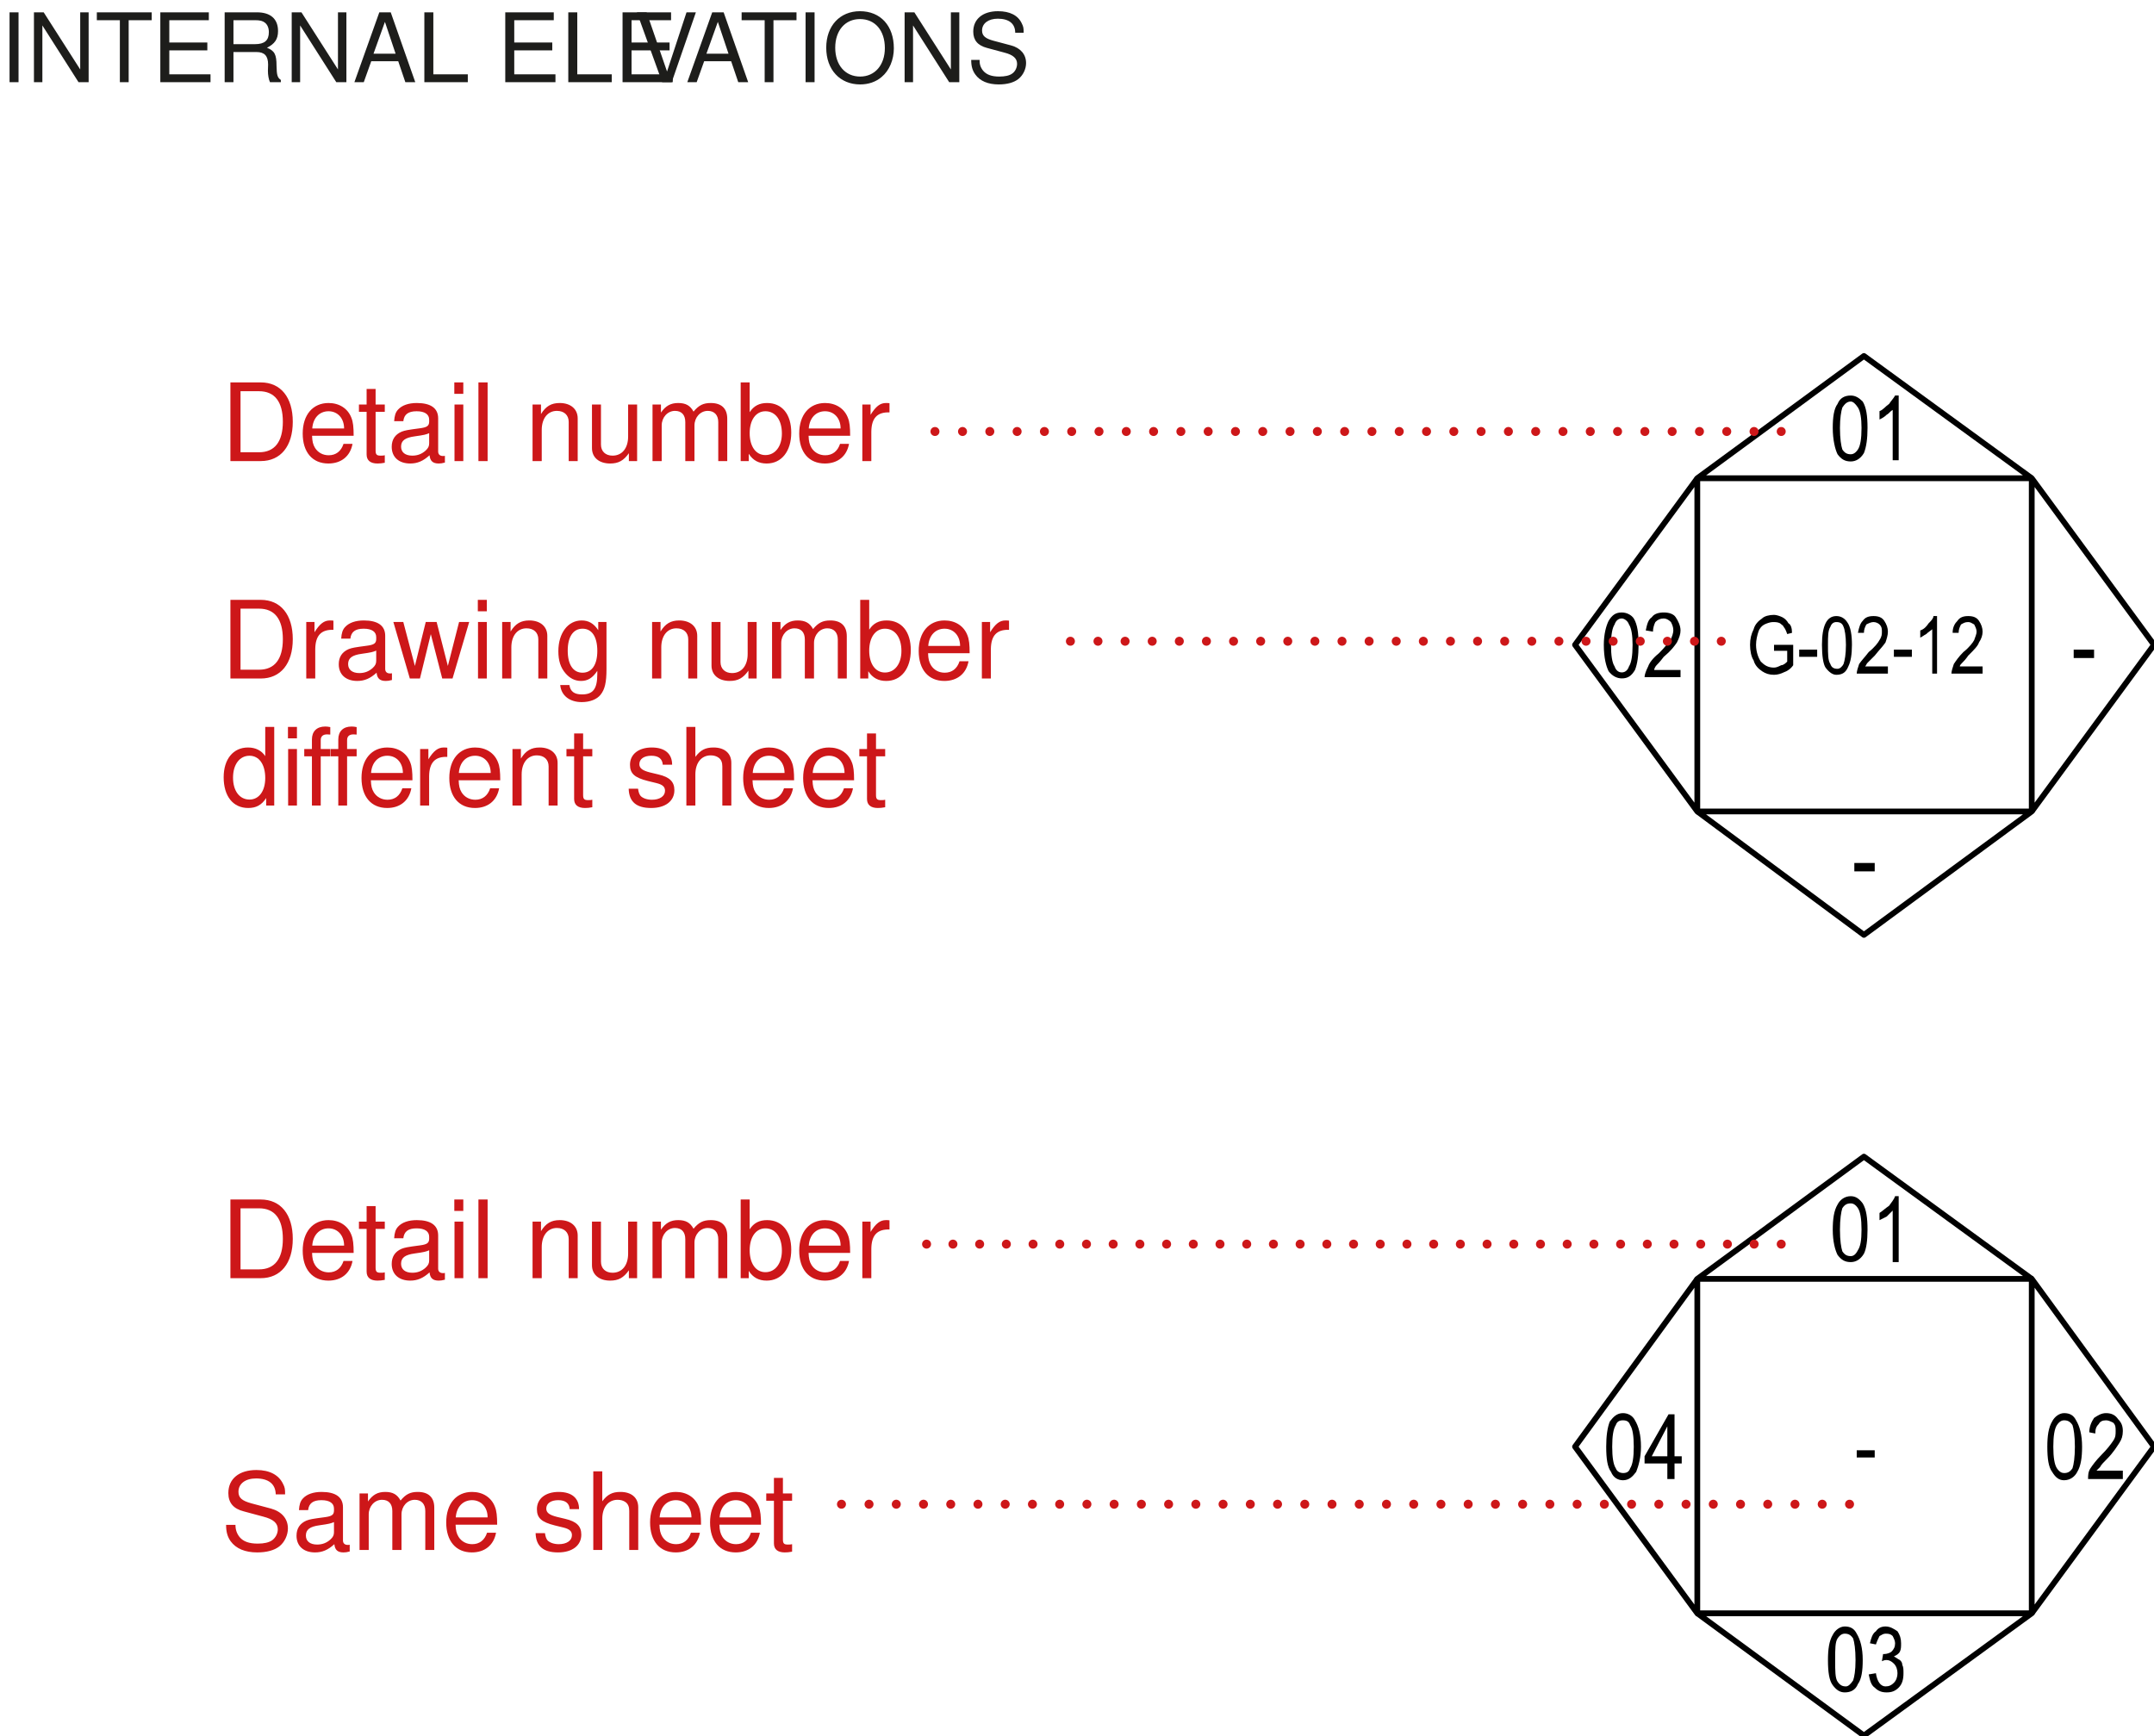
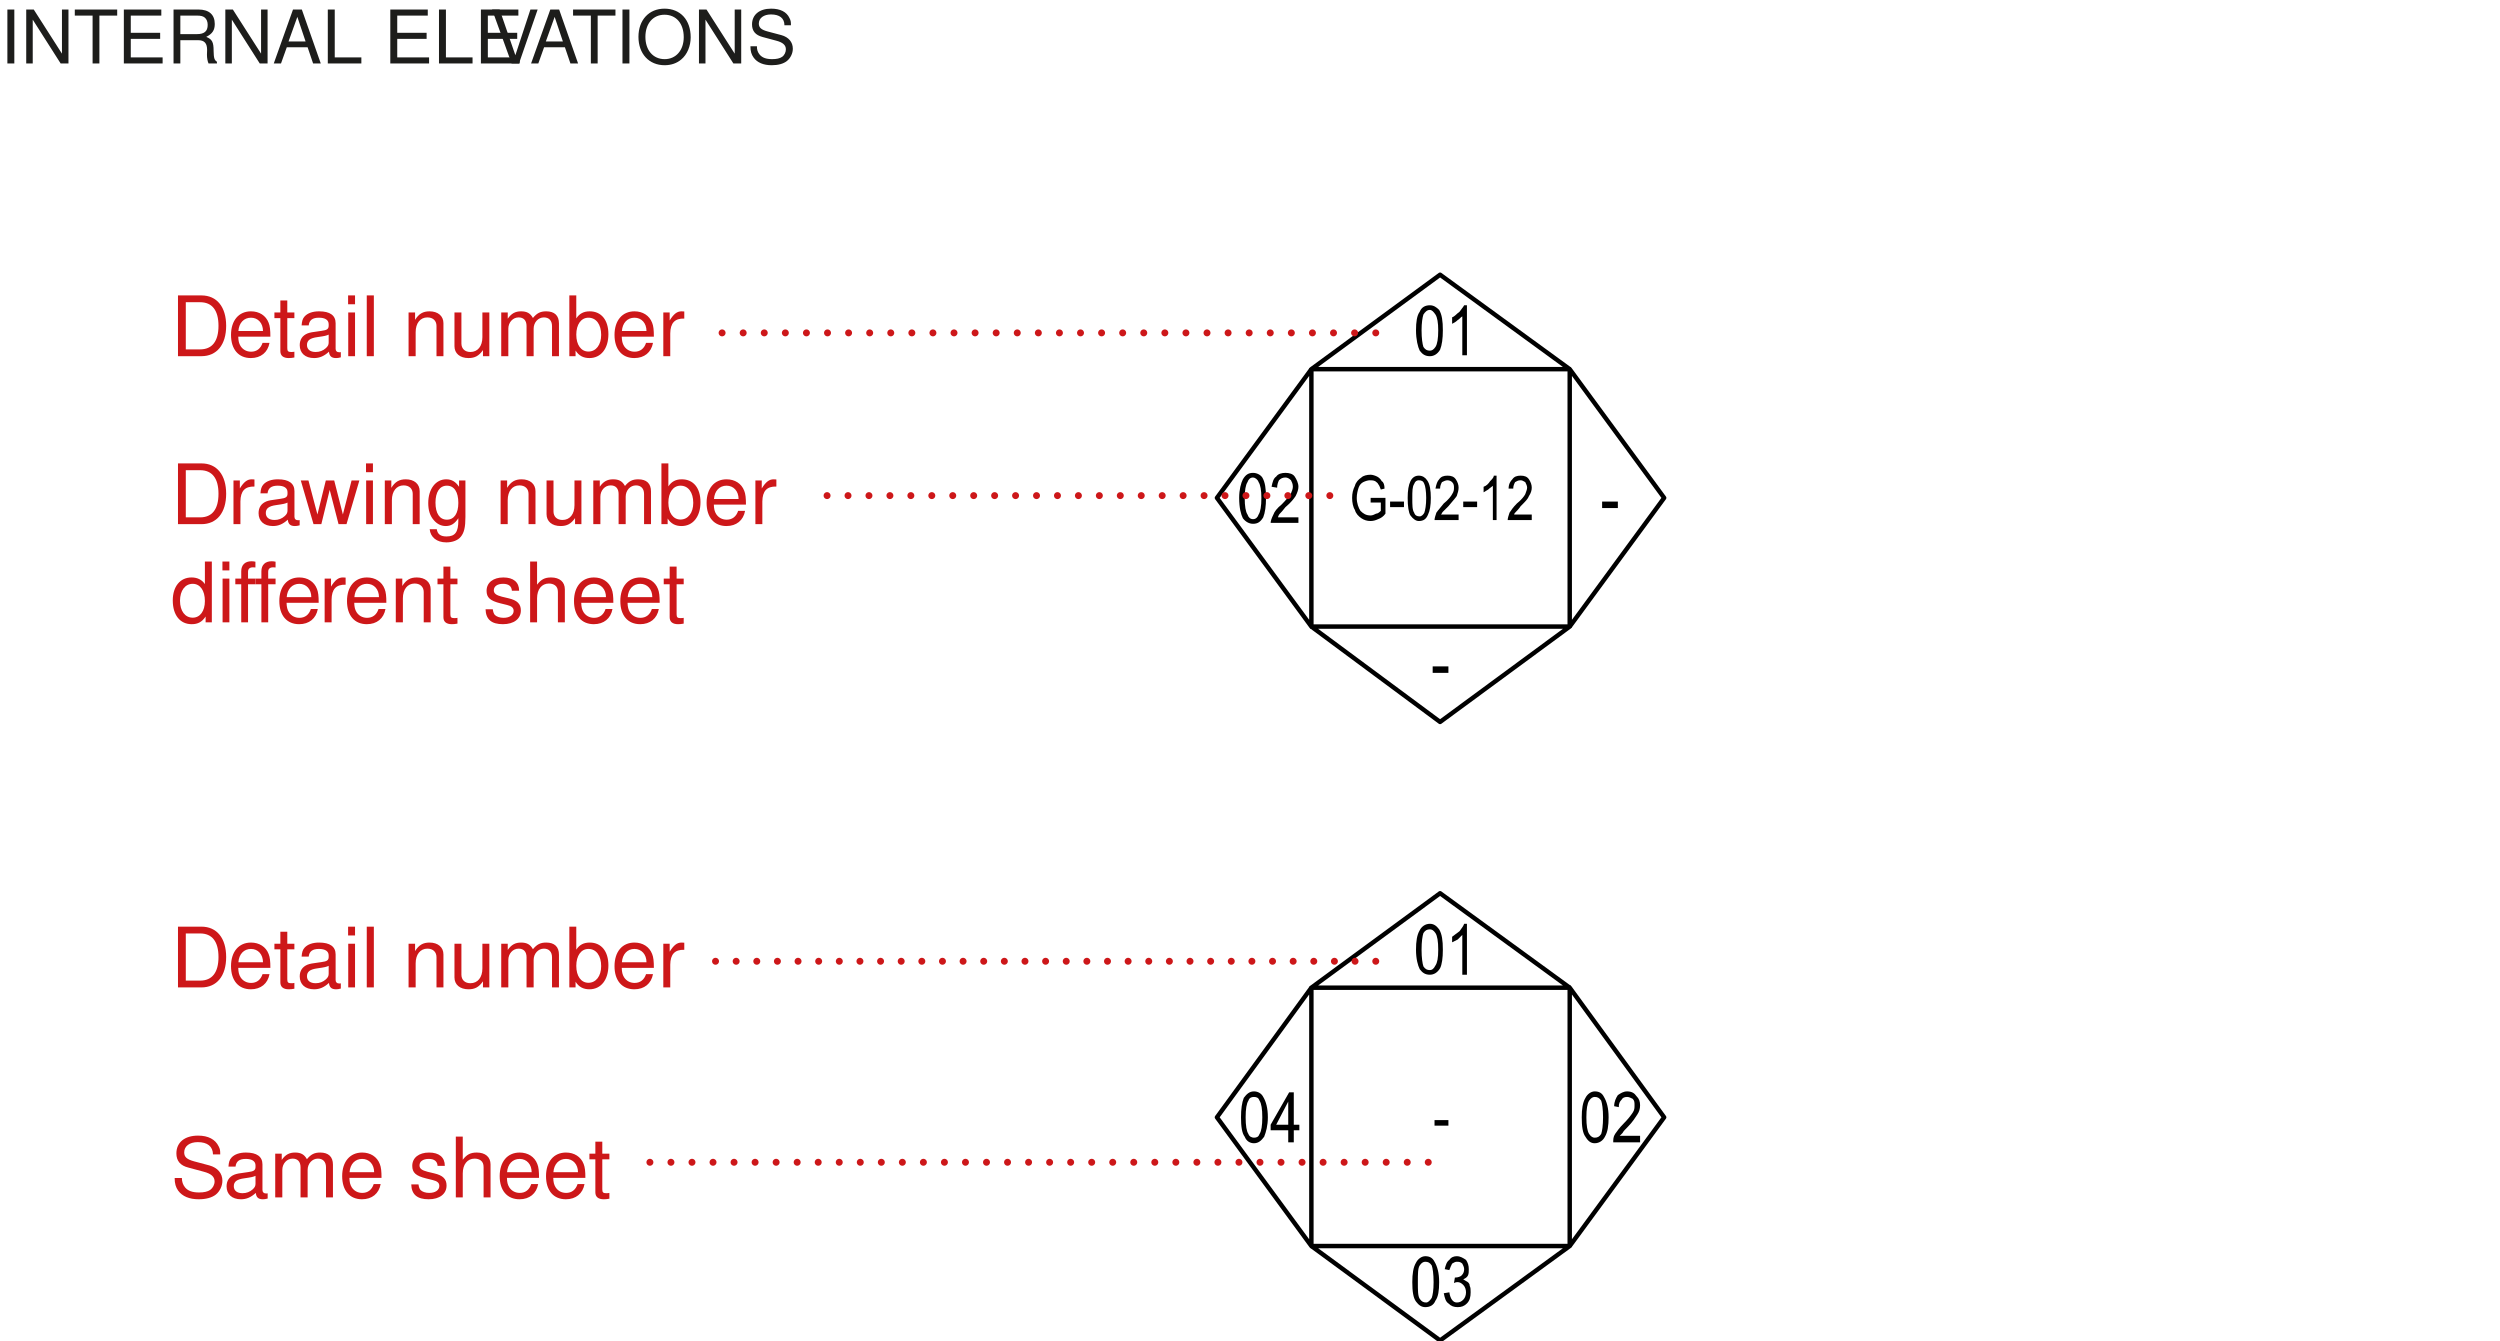
- <svg xmlns="http://www.w3.org/2000/svg" version="1.1" width="100%" x="0px" y="0px" viewBox="0 0 179.7 144.8" enable-background="new 0 0 179.7 144.8" xml:space="preserve">
-   <polyline fill="none" stroke="#000000" stroke-width="0.48" stroke-linejoin="round" stroke-miterlimit="1.414" points="169.5,39.9   141.6,39.9 155.5,29.7 169.5,39.9 " />
-   <polyline fill="none" stroke="#000000" stroke-width="0.48" stroke-linejoin="round" stroke-miterlimit="1.414" points="169.5,67.7   169.5,39.9 179.7,53.8 169.5,67.7 " />
-   <polyline fill="none" stroke="#000000" stroke-width="0.48" stroke-linejoin="round" stroke-miterlimit="1.414" points="141.6,67.7   169.5,67.7 155.5,78 141.6,67.7 " />
-   <polyline fill="none" stroke="#000000" stroke-width="0.48" stroke-linejoin="round" stroke-miterlimit="1.414" points="141.6,39.9   141.6,67.7 131.4,53.8 141.6,39.9 " />
-   <polyline fill="none" stroke="#000000" stroke-width="0.48" stroke-linejoin="round" stroke-miterlimit="1.414" points="  169.5,106.7 141.6,106.7 155.5,96.5 169.5,106.7 " />
-   <polyline fill="none" stroke="#000000" stroke-width="0.48" stroke-linejoin="round" stroke-miterlimit="1.414" points="  169.5,134.6 169.5,106.7 179.7,120.7 169.5,134.6 " />
-   <polyline fill="none" stroke="#000000" stroke-width="0.48" stroke-linejoin="round" stroke-miterlimit="1.414" points="  141.6,134.6 169.5,134.6 155.5,144.8 141.6,134.6 " />
-   <polyline fill="none" stroke="#000000" stroke-width="0.48" stroke-linejoin="round" stroke-miterlimit="1.414" points="  141.6,106.7 141.6,134.6 131.4,120.7 141.6,106.7 " />
-   <rect x="154.9" y="121" width="1.5" height="0.6" />
-   <path fill-rule="evenodd" clip-rule="evenodd" d="M153.5,102.6c0-0.9,0.1-1.5,0.2-1.8c0.2-0.3,0.4-0.4,0.7-0.4  c0.2,0,0.4,0.1,0.6,0.4c0.2,0.3,0.3,0.9,0.3,1.8c0,0.9-0.1,1.4-0.3,1.7c-0.2,0.4-0.4,0.5-0.6,0.5c-0.3,0-0.5-0.1-0.7-0.4  C153.6,104.1,153.5,103.5,153.5,102.6 M152.9,102.6c0,1,0.2,1.7,0.4,2.1c0.3,0.4,0.6,0.6,1.1,0.6c0.4,0,0.8-0.2,1.1-0.7  c0.2-0.4,0.3-1.1,0.3-2c0-1-0.1-1.7-0.4-2.2c-0.3-0.4-0.6-0.6-1-0.6c-0.5,0-0.9,0.3-1.1,0.7C153,101,152.9,101.7,152.9,102.6" />
-   <path fill-rule="evenodd" clip-rule="evenodd" d="M158.4,105.3v-5.5h-0.3c-0.1,0.3-0.3,0.5-0.5,0.8c-0.3,0.2-0.5,0.4-0.8,0.6v0.6  c0.2-0.1,0.4-0.2,0.6-0.3c0.2-0.2,0.3-0.3,0.5-0.5v4.3H158.4" />
-   <path fill-rule="evenodd" clip-rule="evenodd" d="M171.3,120.7c0-0.9,0.1-1.5,0.3-1.8c0.2-0.3,0.4-0.4,0.6-0.4  c0.3,0,0.5,0.1,0.7,0.4c0.1,0.3,0.2,0.9,0.2,1.8c0,0.9-0.1,1.5-0.2,1.8c-0.2,0.3-0.4,0.4-0.7,0.4c-0.2,0-0.4-0.1-0.6-0.4  C171.4,122.2,171.3,121.6,171.3,120.7 M170.8,120.7c0,1,0.1,1.7,0.4,2.1c0.3,0.5,0.6,0.7,1,0.7c0.5,0,0.9-0.3,1.1-0.7  c0.3-0.5,0.4-1.2,0.4-2.1c0-1-0.2-1.7-0.5-2.2c-0.2-0.4-0.5-0.6-1-0.6c-0.4,0-0.8,0.3-1,0.7C170.9,119.1,170.8,119.8,170.8,120.7" />
-   <path fill-rule="evenodd" clip-rule="evenodd" d="M177.1,122.7h-2.2c0.1-0.1,0.2-0.2,0.3-0.3c0.1-0.2,0.3-0.4,0.6-0.7  c0.5-0.5,0.8-1,1-1.3c0.2-0.3,0.3-0.6,0.3-1c0-0.4-0.1-0.7-0.4-1c-0.2-0.3-0.5-0.5-1-0.5c-0.4,0-0.7,0.2-1,0.4  c-0.2,0.3-0.4,0.7-0.4,1.2l0.5,0.1c0-0.4,0.1-0.6,0.3-0.8c0.1-0.2,0.3-0.3,0.6-0.3c0.2,0,0.4,0.1,0.6,0.2c0.2,0.2,0.2,0.4,0.2,0.7  c0,0.3,0,0.5-0.2,0.8c-0.2,0.3-0.5,0.7-1,1.2c-0.4,0.4-0.7,0.8-0.9,1.1c-0.2,0.3-0.2,0.6-0.2,0.9h2.9V122.7" />
-   <path fill-rule="evenodd" clip-rule="evenodd" d="M153.1,138.5c0-0.9,0-1.5,0.2-1.8c0.2-0.3,0.4-0.4,0.6-0.4c0.3,0,0.5,0.1,0.7,0.4  c0.1,0.3,0.2,0.9,0.2,1.8c0,0.9-0.1,1.4-0.2,1.7c-0.2,0.3-0.4,0.5-0.6,0.5c-0.3,0-0.5-0.1-0.7-0.4  C153.1,140,153.1,139.4,153.1,138.5 M152.5,138.5c0,1,0.1,1.7,0.4,2.1s0.6,0.6,1,0.6c0.5,0,0.9-0.2,1.1-0.7c0.3-0.4,0.4-1.1,0.4-2  c0-1-0.2-1.7-0.5-2.2c-0.2-0.4-0.5-0.6-1-0.6c-0.4,0-0.8,0.3-1,0.7C152.6,136.9,152.5,137.6,152.5,138.5" />
-   <path fill-rule="evenodd" clip-rule="evenodd" d="M155.9,139.7c0.1,0.5,0.2,0.9,0.5,1.1c0.3,0.3,0.6,0.4,1,0.4c0.4,0,0.7-0.1,1-0.4  c0.3-0.3,0.4-0.7,0.4-1.2c0-0.3,0-0.5-0.1-0.7c0-0.2-0.1-0.3-0.2-0.4c-0.2-0.1-0.3-0.2-0.5-0.3c0.2-0.1,0.4-0.2,0.5-0.4  c0.1-0.2,0.1-0.4,0.1-0.7c0-0.4-0.1-0.7-0.3-1c-0.3-0.2-0.6-0.4-1-0.4c-0.3,0-0.6,0.1-0.8,0.4c-0.3,0.2-0.4,0.6-0.5,1l0.5,0.1  c0.1-0.3,0.2-0.5,0.3-0.7c0.2-0.1,0.3-0.2,0.5-0.2s0.4,0,0.6,0.2c0.1,0.2,0.2,0.4,0.2,0.6c0,0.3-0.1,0.5-0.3,0.7  c-0.1,0.1-0.4,0.2-0.6,0.2h-0.1l-0.1,0.6c0.2-0.1,0.3-0.1,0.4-0.1c0.2,0,0.4,0.1,0.6,0.3s0.3,0.5,0.3,0.8s-0.1,0.6-0.3,0.8  c-0.2,0.2-0.4,0.3-0.7,0.3c-0.4,0-0.7-0.4-0.8-1.1L155.9,139.7" />
-   <path fill-rule="evenodd" clip-rule="evenodd" d="M134.5,120.7c0-0.9,0.1-1.5,0.3-1.8c0.1-0.3,0.3-0.4,0.6-0.4s0.5,0.1,0.6,0.4  c0.2,0.3,0.3,0.9,0.3,1.8c0,0.9-0.1,1.5-0.3,1.8c-0.1,0.3-0.3,0.4-0.6,0.4c-0.2,0-0.5-0.1-0.6-0.4  C134.6,122.2,134.5,121.6,134.5,120.7 M134,120.7c0,1,0.1,1.7,0.4,2.1c0.2,0.5,0.6,0.7,1,0.7c0.5,0,0.8-0.3,1.1-0.7  c0.2-0.5,0.4-1.2,0.4-2.1c0-1-0.2-1.7-0.5-2.2c-0.2-0.4-0.6-0.6-1-0.6c-0.5,0-0.8,0.3-1.1,0.7C134.1,119.1,134,119.8,134,120.7" />
-   <path fill-rule="evenodd" clip-rule="evenodd" d="M139.1,121.5h-1.3l1.3-2.5V121.5z M139.1,123.4h0.6v-1.3h0.6v-0.6h-0.6V118h-0.5  l-2,3.5v0.6h1.9V123.4" />
-   <path fill-rule="evenodd" clip-rule="evenodd" d="M153.5,35.7c0-0.8,0.1-1.4,0.2-1.7c0.2-0.3,0.4-0.5,0.7-0.5c0.2,0,0.4,0.2,0.6,0.5  s0.3,0.9,0.3,1.7c0,0.9-0.1,1.5-0.3,1.8s-0.4,0.4-0.6,0.4c-0.3,0-0.5-0.1-0.7-0.4C153.6,37.2,153.5,36.6,153.5,35.7 M152.9,35.7  c0,1,0.2,1.8,0.4,2.2c0.3,0.4,0.6,0.6,1.1,0.6c0.4,0,0.8-0.2,1.1-0.7c0.2-0.5,0.3-1.2,0.3-2.1c0-1-0.1-1.7-0.4-2.2  c-0.3-0.3-0.6-0.5-1-0.5c-0.5,0-0.9,0.2-1.1,0.7C153,34.1,152.9,34.8,152.9,35.7" />
-   <path fill-rule="evenodd" clip-rule="evenodd" d="M158.4,38.4V33h-0.3c-0.1,0.2-0.3,0.4-0.5,0.7c-0.3,0.2-0.5,0.5-0.8,0.6V35  c0.2-0.1,0.4-0.2,0.6-0.4c0.2-0.1,0.3-0.3,0.5-0.4v4.2H158.4" />
-   <rect x="173" y="54.2" width="1.7" height="0.7" />
-   <rect x="154.7" y="72" width="1.7" height="0.7" />
-   <path fill-rule="evenodd" clip-rule="evenodd" d="M134.4,53.8c0-0.8,0.1-1.4,0.3-1.7c0.1-0.3,0.3-0.5,0.6-0.5c0.2,0,0.5,0.2,0.6,0.5  c0.2,0.3,0.3,0.9,0.3,1.7c0,0.9-0.1,1.5-0.3,1.8c-0.1,0.3-0.3,0.5-0.6,0.5c-0.3,0-0.5-0.2-0.6-0.5C134.5,55.3,134.4,54.7,134.4,53.8   M133.8,53.8c0,1.1,0.2,1.8,0.4,2.2c0.3,0.4,0.7,0.6,1.1,0.6c0.5,0,0.8-0.2,1.1-0.7c0.2-0.5,0.3-1.2,0.3-2.1c0-1-0.1-1.7-0.4-2.2  c-0.2-0.3-0.6-0.5-1-0.5c-0.5,0-0.8,0.2-1.1,0.7C134,52.2,133.8,52.9,133.8,53.8" />
-   <path fill-rule="evenodd" clip-rule="evenodd" d="M140.2,55.9H138c0-0.1,0.1-0.3,0.2-0.4c0.1-0.1,0.3-0.3,0.6-0.7  c0.6-0.5,0.9-0.9,1.1-1.2c0.2-0.4,0.3-0.7,0.3-1c0-0.4-0.2-0.8-0.4-1.1s-0.6-0.4-1-0.4c-0.4,0-0.8,0.1-1,0.4  c-0.3,0.2-0.4,0.6-0.5,1.1l0.6,0.1c0-0.3,0.1-0.6,0.2-0.8c0.2-0.2,0.4-0.3,0.7-0.3c0.2,0,0.4,0.1,0.6,0.3c0.1,0.2,0.2,0.4,0.2,0.7  c0,0.2-0.1,0.5-0.2,0.7c-0.2,0.3-0.5,0.7-1,1.2c-0.5,0.4-0.8,0.8-0.9,1.1c-0.2,0.4-0.3,0.7-0.3,0.9h3V55.9" />
-   <path fill-rule="evenodd" clip-rule="evenodd" d="M148,54.3h1.1v0.9c-0.1,0.1-0.3,0.3-0.5,0.3c-0.2,0.1-0.4,0.2-0.6,0.2  c-0.5,0-0.8-0.2-1.1-0.5c-0.2-0.3-0.4-0.8-0.4-1.4c0-0.4,0.1-0.8,0.2-1.1c0.1-0.3,0.3-0.5,0.5-0.6c0.2-0.1,0.5-0.2,0.7-0.2  s0.4,0,0.6,0.1c0.1,0.1,0.3,0.2,0.3,0.3c0.1,0.1,0.2,0.3,0.3,0.6l0.4-0.1c0-0.4-0.1-0.7-0.3-0.8c-0.1-0.2-0.3-0.4-0.5-0.5  c-0.2-0.1-0.5-0.2-0.7-0.2c-0.4,0-0.8,0.1-1,0.3c-0.3,0.2-0.6,0.5-0.7,0.9c-0.2,0.4-0.3,0.8-0.3,1.3s0.1,1,0.3,1.3  c0.1,0.4,0.4,0.7,0.7,0.9c0.3,0.2,0.6,0.3,1,0.3c0.3,0,0.6-0.1,0.8-0.2c0.3-0.1,0.6-0.3,0.8-0.6v-1.7H148V54.3" />
-   <rect x="150.1" y="54.2" fill-rule="evenodd" clip-rule="evenodd" width="1.5" height="0.6" />
-   <path fill-rule="evenodd" clip-rule="evenodd" d="M152.5,53.8c0-0.7,0-1.2,0.2-1.5c0.1-0.3,0.3-0.4,0.5-0.4c0.3,0,0.5,0.1,0.6,0.4  c0.1,0.2,0.2,0.8,0.2,1.5c0,0.8-0.1,1.3-0.2,1.6c-0.1,0.2-0.3,0.4-0.5,0.4c-0.3,0-0.5-0.1-0.6-0.4C152.5,55.1,152.5,54.6,152.5,53.8   M152,53.8c0,0.9,0.1,1.6,0.3,1.9c0.3,0.4,0.6,0.6,0.9,0.6c0.5,0,0.8-0.2,1-0.7c0.2-0.4,0.3-1,0.3-1.8c0-0.8-0.1-1.5-0.4-1.9  c-0.2-0.3-0.5-0.5-0.9-0.5c-0.4,0-0.7,0.2-0.9,0.6C152.1,52.4,152,53,152,53.8" />
-   <path fill-rule="evenodd" clip-rule="evenodd" d="M157.5,55.6h-1.9c0.1-0.1,0.1-0.2,0.2-0.3c0.1-0.1,0.3-0.3,0.6-0.6  c0.4-0.5,0.7-0.8,0.9-1.1c0.1-0.3,0.2-0.6,0.2-0.9s-0.1-0.6-0.3-0.9c-0.2-0.3-0.5-0.4-0.9-0.4c-0.4,0-0.7,0.1-0.9,0.4  c-0.2,0.2-0.3,0.5-0.4,1h0.5c0-0.3,0.1-0.5,0.2-0.7c0.2-0.1,0.4-0.2,0.6-0.2c0.2,0,0.4,0.1,0.5,0.2c0.2,0.2,0.2,0.4,0.2,0.6  s0,0.4-0.2,0.7c-0.1,0.2-0.4,0.6-0.9,1c-0.3,0.4-0.6,0.7-0.8,1c-0.1,0.3-0.2,0.6-0.2,0.8h2.6V55.6" />
-   <rect x="158" y="54.2" fill-rule="evenodd" clip-rule="evenodd" width="1.5" height="0.6" />
-   <path fill-rule="evenodd" clip-rule="evenodd" d="M161.6,56.2v-4.8h-0.3c0,0.2-0.2,0.4-0.4,0.6c-0.2,0.3-0.4,0.5-0.7,0.6v0.6  c0.2-0.1,0.3-0.2,0.5-0.3c0.2-0.2,0.4-0.3,0.5-0.4v3.7H161.6" />
-   <path fill-rule="evenodd" clip-rule="evenodd" d="M165.4,55.6h-1.9c0-0.1,0.1-0.2,0.2-0.3c0.1-0.1,0.3-0.3,0.5-0.6  c0.5-0.5,0.8-0.8,0.9-1.1c0.2-0.3,0.3-0.6,0.3-0.9s-0.1-0.6-0.3-0.9c-0.2-0.3-0.5-0.4-0.9-0.4c-0.4,0-0.7,0.1-0.9,0.4  c-0.2,0.2-0.4,0.5-0.4,1h0.5c0-0.3,0.1-0.5,0.2-0.7c0.2-0.1,0.3-0.2,0.6-0.2c0.2,0,0.3,0.1,0.5,0.2c0.1,0.2,0.2,0.4,0.2,0.6  s-0.1,0.4-0.2,0.7c-0.1,0.2-0.4,0.6-0.9,1c-0.4,0.4-0.6,0.7-0.8,1c-0.1,0.3-0.2,0.6-0.2,0.8h2.6V55.6" />
+ <svg xmlns="http://www.w3.org/2000/svg" version="1.1" id="Layer_1" x="0px" y="0px" viewBox="0 0 270 144.77" enable-background="new 0 0 270 144.77" xml:space="preserve">
+   <polyline fill="none" stroke="#000000" stroke-width="0.48" stroke-linejoin="round" stroke-miterlimit="1.414" points="  169.529,39.87 141.629,39.87 155.529,29.67 169.529,39.87 " />
+   <polyline fill="none" stroke="#000000" stroke-width="0.48" stroke-linejoin="round" stroke-miterlimit="1.414" points="  169.529,67.67 169.529,39.87 179.729,53.77 169.529,67.67 " />
+   <polyline fill="none" stroke="#000000" stroke-width="0.48" stroke-linejoin="round" stroke-miterlimit="1.414" points="  141.629,67.67 169.529,67.67 155.529,77.97 141.629,67.67 " />
+   <polyline fill="none" stroke="#000000" stroke-width="0.48" stroke-linejoin="round" stroke-miterlimit="1.414" points="  141.629,39.87 141.629,67.67 131.429,53.77 141.629,39.87 " />
+   <polyline fill="none" stroke="#000000" stroke-width="0.48" stroke-linejoin="round" stroke-miterlimit="1.414" points="  169.529,106.67 141.629,106.67 155.529,96.47 169.529,106.67 " />
+   <polyline fill="none" stroke="#000000" stroke-width="0.48" stroke-linejoin="round" stroke-miterlimit="1.414" points="  169.529,134.57 169.529,106.67 179.729,120.67 169.529,134.57 " />
+   <polyline fill="none" stroke="#000000" stroke-width="0.48" stroke-linejoin="round" stroke-miterlimit="1.414" points="  141.629,134.57 169.529,134.57 155.529,144.77 141.629,134.57 " />
+   <polyline fill="none" stroke="#000000" stroke-width="0.48" stroke-linejoin="round" stroke-miterlimit="1.414" points="  141.629,106.67 141.629,134.57 131.429,120.67 141.629,106.67 " />
+   <rect x="154.929" y="120.97" width="1.499" height="0.6" />
+   <path fill-rule="evenodd" clip-rule="evenodd" d="M153.529,102.57c0-0.9,0.1-1.5,0.2-1.8c0.2-0.3,0.4-0.4,0.7-0.4  c0.2,0,0.4,0.1,0.6,0.4c0.2,0.3,0.3,0.9,0.3,1.8c0,0.9-0.1,1.4-0.3,1.7c-0.2,0.4-0.4,0.5-0.6,0.5c-0.3,0-0.5-0.1-0.7-0.4  C153.629,104.07,153.529,103.47,153.529,102.57 M152.929,102.57c0,1,0.2,1.7,0.4,2.1c0.3,0.4,0.6,0.6,1.1,0.6c0.4,0,0.8-0.2,1.1-0.7  c0.2-0.4,0.3-1.1,0.3-2c0-1-0.1-1.7-0.4-2.2c-0.3-0.4-0.6-0.6-1-0.6c-0.5,0-0.9,0.3-1.1,0.7  C153.029,100.97,152.929,101.67,152.929,102.57" />
+   <path fill-rule="evenodd" clip-rule="evenodd" d="M158.429,105.27v-5.5h-0.3c-0.1,0.3-0.3,0.5-0.5,0.8c-0.3,0.2-0.5,0.4-0.8,0.6v0.6  c0.2-0.1,0.4-0.2,0.6-0.3c0.2-0.2,0.3-0.3,0.5-0.5v4.3H158.429" />
+   <path fill-rule="evenodd" clip-rule="evenodd" d="M171.329,120.67c0-0.9,0.1-1.5,0.3-1.8c0.2-0.3,0.4-0.4,0.6-0.4  c0.3,0,0.5,0.1,0.7,0.4c0.1,0.3,0.2,0.9,0.2,1.8c0,0.9-0.1,1.5-0.2,1.8c-0.2,0.3-0.4,0.4-0.7,0.4c-0.2,0-0.4-0.1-0.6-0.4  C171.429,122.17,171.329,121.57,171.329,120.67 M170.829,120.67c0,1,0.1,1.7,0.4,2.1c0.3,0.5,0.6,0.7,1,0.7c0.5,0,0.9-0.3,1.1-0.7  c0.3-0.5,0.4-1.2,0.4-2.1c0-1-0.2-1.7-0.5-2.2c-0.2-0.4-0.5-0.6-1-0.6c-0.4,0-0.8,0.3-1,0.7  C170.929,119.07,170.829,119.77,170.829,120.67" />
+   <path fill-rule="evenodd" clip-rule="evenodd" d="M177.129,122.67h-2.2c0.1-0.1,0.2-0.2,0.3-0.3c0.1-0.2,0.3-0.4,0.6-0.7  c0.5-0.5,0.8-1,1-1.3c0.2-0.3,0.3-0.6,0.3-1c0-0.4-0.1-0.7-0.4-1c-0.2-0.3-0.5-0.5-1-0.5c-0.4,0-0.7,0.2-1,0.4  c-0.2,0.3-0.4,0.7-0.4,1.2l0.5,0.1c0-0.4,0.1-0.6,0.3-0.8c0.1-0.2,0.3-0.3,0.6-0.3c0.2,0,0.4,0.1,0.6,0.2c0.2,0.2,0.2,0.4,0.2,0.7  c0,0.3,0,0.5-0.2,0.8c-0.2,0.3-0.5,0.7-1,1.2c-0.4,0.4-0.7,0.8-0.9,1.1c-0.2,0.3-0.2,0.6-0.2,0.9h2.9V122.67" />
+   <path fill-rule="evenodd" clip-rule="evenodd" d="M153.129,138.47c0-0.9,0-1.5,0.2-1.8c0.2-0.3,0.4-0.4,0.6-0.4  c0.3,0,0.5,0.1,0.7,0.4c0.1,0.3,0.2,0.9,0.2,1.8c0,0.9-0.1,1.4-0.2,1.7c-0.2,0.3-0.4,0.5-0.6,0.5c-0.3,0-0.5-0.1-0.7-0.4  C153.129,139.97,153.129,139.37,153.129,138.47 M152.529,138.47c0,1,0.1,1.7,0.4,2.1s0.6,0.6,1,0.6c0.5,0,0.9-0.2,1.1-0.7  c0.3-0.4,0.4-1.1,0.4-2c0-1-0.2-1.7-0.5-2.2c-0.2-0.4-0.5-0.6-1-0.6c-0.4,0-0.8,0.3-1,0.7  C152.629,136.87,152.529,137.57,152.529,138.47" />
+   <path fill-rule="evenodd" clip-rule="evenodd" d="M155.929,139.67c0.1,0.5,0.2,0.9,0.5,1.1c0.3,0.3,0.6,0.4,1,0.4  c0.4,0,0.7-0.1,1-0.4c0.3-0.3,0.4-0.7,0.4-1.2c0-0.3,0-0.5-0.1-0.7c0-0.2-0.1-0.3-0.2-0.4c-0.2-0.1-0.3-0.2-0.5-0.3  c0.2-0.1,0.4-0.2,0.5-0.4c0.1-0.2,0.1-0.4,0.1-0.7c0-0.4-0.1-0.7-0.3-1c-0.3-0.2-0.6-0.4-1-0.4c-0.3,0-0.6,0.1-0.8,0.4  c-0.3,0.2-0.4,0.6-0.5,1l0.5,0.1c0.1-0.3,0.2-0.5,0.3-0.7c0.2-0.1,0.3-0.2,0.5-0.2s0.4,0,0.6,0.2c0.1,0.2,0.2,0.4,0.2,0.6  c0,0.3-0.1,0.5-0.3,0.7c-0.1,0.1-0.4,0.2-0.6,0.2h-0.1l-0.1,0.6c0.2-0.1,0.3-0.1,0.4-0.1c0.2,0,0.4,0.1,0.6,0.3s0.3,0.5,0.3,0.8  s-0.1,0.6-0.3,0.8c-0.2,0.2-0.4,0.3-0.7,0.3c-0.4,0-0.7-0.4-0.8-1.1L155.929,139.67" />
+   <path fill-rule="evenodd" clip-rule="evenodd" d="M134.529,120.67c0-0.9,0.1-1.5,0.3-1.8c0.1-0.3,0.3-0.4,0.6-0.4s0.5,0.1,0.6,0.4  c0.2,0.3,0.3,0.9,0.3,1.8c0,0.9-0.1,1.5-0.3,1.8c-0.1,0.3-0.3,0.4-0.6,0.4c-0.2,0-0.5-0.1-0.6-0.4  C134.629,122.17,134.529,121.57,134.529,120.67 M134.029,120.67c0,1,0.1,1.7,0.4,2.1c0.2,0.5,0.6,0.7,1,0.7c0.5,0,0.8-0.3,1.1-0.7  c0.2-0.5,0.4-1.2,0.4-2.1c0-1-0.2-1.7-0.5-2.2c-0.2-0.4-0.6-0.6-1-0.6c-0.5,0-0.8,0.3-1.1,0.7  C134.129,119.07,134.029,119.77,134.029,120.67" />
+   <path fill-rule="evenodd" clip-rule="evenodd" d="M139.129,121.47h-1.3l1.3-2.5V121.47z M139.129,123.37h0.6v-1.3h0.6v-0.6h-0.6  v-3.5h-0.5l-2,3.5v0.6h1.9V123.37" />
+   <path fill-rule="evenodd" clip-rule="evenodd" d="M153.529,35.67c0-0.8,0.1-1.4,0.2-1.7c0.2-0.3,0.4-0.5,0.7-0.5  c0.2,0,0.4,0.2,0.6,0.5s0.3,0.9,0.3,1.7c0,0.9-0.1,1.5-0.3,1.8s-0.4,0.4-0.6,0.4c-0.3,0-0.5-0.1-0.7-0.4  C153.629,37.17,153.529,36.57,153.529,35.67 M152.929,35.67c0,1,0.2,1.8,0.4,2.2c0.3,0.4,0.6,0.6,1.1,0.6c0.4,0,0.8-0.2,1.1-0.7  c0.2-0.5,0.3-1.2,0.3-2.1c0-1-0.1-1.7-0.4-2.2c-0.3-0.3-0.6-0.5-1-0.5c-0.5,0-0.9,0.2-1.1,0.7  C153.029,34.07,152.929,34.77,152.929,35.67" />
+   <path fill-rule="evenodd" clip-rule="evenodd" d="M158.429,38.37v-5.4h-0.3c-0.1,0.2-0.3,0.4-0.5,0.7c-0.3,0.2-0.5,0.5-0.8,0.6v0.7  c0.2-0.1,0.4-0.2,0.6-0.4c0.2-0.1,0.3-0.3,0.5-0.4v4.2H158.429" />
+   <rect x="173.029" y="54.17" width="1.7" height="0.7" />
+   <rect x="154.729" y="71.97" width="1.699" height="0.699" />
+   <path fill-rule="evenodd" clip-rule="evenodd" d="M134.429,53.77c0-0.8,0.1-1.4,0.3-1.7c0.1-0.3,0.3-0.5,0.6-0.5  c0.2,0,0.5,0.2,0.6,0.5c0.2,0.3,0.3,0.9,0.3,1.7c0,0.9-0.1,1.5-0.3,1.8c-0.1,0.3-0.3,0.5-0.6,0.5c-0.3,0-0.5-0.2-0.6-0.5  C134.529,55.27,134.429,54.67,134.429,53.77 M133.829,53.77c0,1.1,0.2,1.8,0.4,2.2c0.3,0.4,0.7,0.6,1.1,0.6c0.5,0,0.8-0.2,1.1-0.7  c0.2-0.5,0.3-1.2,0.3-2.1c0-1-0.1-1.7-0.4-2.2c-0.2-0.3-0.6-0.5-1-0.5c-0.5,0-0.8,0.2-1.1,0.7  C134.029,52.17,133.829,52.87,133.829,53.77" />
+   <path fill-rule="evenodd" clip-rule="evenodd" d="M140.229,55.87h-2.2c0-0.1,0.1-0.3,0.2-0.4c0.1-0.1,0.3-0.3,0.6-0.7  c0.6-0.5,0.9-0.9,1.1-1.2c0.2-0.4,0.3-0.7,0.3-1c0-0.4-0.2-0.8-0.4-1.1s-0.6-0.4-1-0.4c-0.4,0-0.8,0.1-1,0.4  c-0.3,0.2-0.4,0.6-0.5,1.1l0.6,0.1c0-0.3,0.1-0.6,0.2-0.8c0.2-0.2,0.4-0.3,0.7-0.3c0.2,0,0.4,0.1,0.6,0.3c0.1,0.2,0.2,0.4,0.2,0.7  c0,0.2-0.1,0.5-0.2,0.7c-0.2,0.3-0.5,0.7-1,1.2c-0.5,0.4-0.8,0.8-0.9,1.1c-0.2,0.4-0.3,0.7-0.3,0.9h3V55.87" />
+   <path fill-rule="evenodd" clip-rule="evenodd" d="M148.029,54.27h1.1v0.9c-0.1,0.1-0.3,0.3-0.5,0.3c-0.2,0.1-0.4,0.2-0.6,0.2  c-0.5,0-0.8-0.2-1.1-0.5c-0.2-0.3-0.4-0.8-0.4-1.4c0-0.4,0.1-0.8,0.2-1.1c0.1-0.3,0.3-0.5,0.5-0.6c0.2-0.1,0.5-0.2,0.7-0.2  s0.4,0,0.6,0.1c0.1,0.1,0.3,0.2,0.3,0.3c0.1,0.1,0.2,0.3,0.3,0.6l0.4-0.1c0-0.4-0.1-0.7-0.3-0.8c-0.1-0.2-0.3-0.4-0.5-0.5  c-0.2-0.1-0.5-0.2-0.7-0.2c-0.4,0-0.8,0.1-1,0.3c-0.3,0.2-0.6,0.5-0.7,0.9c-0.2,0.4-0.3,0.8-0.3,1.3s0.1,1,0.3,1.3  c0.1,0.4,0.4,0.7,0.7,0.9c0.3,0.2,0.6,0.3,1,0.3c0.3,0,0.6-0.1,0.8-0.2c0.3-0.1,0.6-0.3,0.8-0.6v-1.7h-1.6V54.27" />
+   <rect x="150.129" y="54.169" fill-rule="evenodd" clip-rule="evenodd" width="1.5" height="0.6" />
+   <path fill-rule="evenodd" clip-rule="evenodd" d="M152.529,53.77c0-0.7,0-1.2,0.2-1.5c0.1-0.3,0.3-0.4,0.5-0.4  c0.3,0,0.5,0.1,0.6,0.4c0.1,0.2,0.2,0.8,0.2,1.5c0,0.8-0.1,1.3-0.2,1.6c-0.1,0.2-0.3,0.4-0.5,0.4c-0.3,0-0.5-0.1-0.6-0.4  C152.529,55.07,152.529,54.57,152.529,53.77 M152.029,53.77c0,0.9,0.1,1.6,0.3,1.9c0.3,0.4,0.6,0.6,0.9,0.6c0.5,0,0.8-0.2,1-0.7  c0.2-0.4,0.3-1,0.3-1.8c0-0.8-0.1-1.5-0.4-1.9c-0.2-0.3-0.5-0.5-0.9-0.5c-0.4,0-0.7,0.2-0.9,0.6  C152.129,52.37,152.029,52.97,152.029,53.77" />
+   <path fill-rule="evenodd" clip-rule="evenodd" d="M157.529,55.57h-1.9c0.1-0.1,0.1-0.2,0.2-0.3c0.1-0.1,0.3-0.3,0.6-0.6  c0.4-0.5,0.7-0.8,0.9-1.1c0.1-0.3,0.2-0.6,0.2-0.9s-0.1-0.6-0.3-0.9c-0.2-0.3-0.5-0.4-0.9-0.4c-0.4,0-0.7,0.1-0.9,0.4  c-0.2,0.2-0.3,0.5-0.4,1h0.5c0-0.3,0.1-0.5,0.2-0.7c0.2-0.1,0.4-0.2,0.6-0.2c0.2,0,0.4,0.1,0.5,0.2c0.2,0.2,0.2,0.4,0.2,0.6  s0,0.4-0.2,0.7c-0.1,0.2-0.4,0.6-0.9,1c-0.3,0.4-0.6,0.7-0.8,1c-0.1,0.3-0.2,0.6-0.2,0.8h2.6V55.57" />
+   <rect x="158.029" y="54.169" fill-rule="evenodd" clip-rule="evenodd" width="1.5" height="0.6" />
+   <path fill-rule="evenodd" clip-rule="evenodd" d="M161.629,56.17v-4.8h-0.3c0,0.2-0.2,0.4-0.4,0.6c-0.2,0.3-0.4,0.5-0.7,0.6v0.6  c0.2-0.1,0.3-0.2,0.5-0.3c0.2-0.2,0.4-0.3,0.5-0.4v3.7H161.629" />
+   <path fill-rule="evenodd" clip-rule="evenodd" d="M165.429,55.57h-1.9c0-0.1,0.1-0.2,0.2-0.3c0.1-0.1,0.3-0.3,0.5-0.6  c0.5-0.5,0.8-0.8,0.9-1.1c0.2-0.3,0.3-0.6,0.3-0.9s-0.1-0.6-0.3-0.9c-0.2-0.3-0.5-0.4-0.9-0.4c-0.4,0-0.7,0.1-0.9,0.4  c-0.2,0.2-0.4,0.5-0.4,1h0.5c0-0.3,0.1-0.5,0.2-0.7c0.2-0.1,0.3-0.2,0.6-0.2c0.2,0,0.3,0.1,0.5,0.2c0.1,0.2,0.2,0.4,0.2,0.6  s-0.1,0.4-0.2,0.7c-0.1,0.2-0.4,0.6-0.9,1c-0.4,0.4-0.6,0.7-0.8,1c-0.1,0.3-0.2,0.6-0.2,0.8h2.6V55.57" />
  <text transform="matrix(1 0 0 1 0 6.8564)">
    <tspan x="0" y="0" fill="#1D1D1B" font-family="'Helvetica'" font-size="8">INTERNAL ELE</tspan>
-     <tspan x="52.9" y="0" fill="#1D1D1B" font-family="'Helvetica'" font-size="8">V</tspan>
-     <tspan x="57.2" y="0" fill="#1D1D1B" font-family="'Helvetica'" font-size="8">A</tspan>
-     <tspan x="61.7" y="0" fill="#1D1D1B" font-family="'Helvetica'" font-size="8">TIONS</tspan>
+     <tspan x="52.912" y="0" fill="#1D1D1B" font-family="'Helvetica'" font-size="8">V</tspan>
+     <tspan x="57.216" y="0" fill="#1D1D1B" font-family="'Helvetica'" font-size="8">A</tspan>
+     <tspan x="61.72" y="0" fill="#1D1D1B" font-family="'Helvetica'" font-size="8">TIONS</tspan>
  </text>
-   <text transform="matrix(1 0 0 1 18.4253 129.3184)" fill="#CD1719" font-family="'Helvetica'" font-size="9">Same sheet</text>
-   <text transform="matrix(1 0 0 1 18.4253 38.4678)" fill="#CD1719" font-family="'Helvetica'" font-size="9">Detail number</text>
-   <text transform="matrix(1 0 0 1 18.4253 106.6406)" fill="#CD1719" font-family="'Helvetica'" font-size="9">Detail number</text>
-   <text transform="matrix(1 0 0 1 18.4253 56.6094)" fill="#CD1719" font-family="'Helvetica'" font-size="9">Drawing number</text>
+   <text transform="matrix(1 0 0 1 18.4253 129.3184)" fill="#CD1719" font-family="'Helvetica'" font-size="9">S</text>
+   <text transform="matrix(1 0 0 1 24.0952 129.3184)" fill="#CD1719" font-family="'Helvetica'" font-size="9">ame sheet</text>
+   <text transform="matrix(1 0 0 1 18.4253 38.4678)" fill="#CD1719" font-family="'Helvetica'" font-size="9">D</text>
+   <text transform="matrix(1 0 0 1 24.5903 38.4678)" fill="#CD1719" font-family="'Helvetica'" font-size="9">etail number</text>
+   <text transform="matrix(1 0 0 1 18.4253 106.6406)" fill="#CD1719" font-family="'Helvetica'" font-size="9">D</text>
+   <text transform="matrix(1 0 0 1 24.5903 106.6406)" fill="#CD1719" font-family="'Helvetica'" font-size="9">etail number</text>
+   <text transform="matrix(1 0 0 1 18.4253 56.6094)" fill="#CD1719" font-family="'Helvetica'" font-size="9">D</text>
+   <text transform="matrix(1 0 0 1 24.5903 56.6094)" fill="#CD1719" font-family="'Helvetica'" font-size="9">rawing number</text>
  <text transform="matrix(1 0 0 1 82.6035 56.6094)" fill="#CD1719" font-family="'Helvetica'" font-size="9"> </text>
  <text transform="matrix(1 0 0 1 18.4253 67.209)">
    <tspan x="0" y="0" fill="#CD1719" font-family="'Helvetica'" font-size="9">di</tspan>
-     <tspan x="6.8" y="0" fill="#CD1719" font-family="'Helvetica'" font-size="9">f</tspan>
-     <tspan x="9" y="0" fill="#CD1719" font-family="'Helvetica'" font-size="9">fe</tspan>
-     <tspan x="16" y="0" fill="#CD1719" font-family="'Helvetica'" font-size="9">r</tspan>
-     <tspan x="18.7" y="0" fill="#CD1719" font-family="'Helvetica'" font-size="9">ent sheet</tspan>
+     <tspan x="6.831" y="0" fill="#CD1719" font-family="'Helvetica'" font-size="9">f</tspan>
+     <tspan x="9.009" y="0" fill="#CD1719" font-family="'Helvetica'" font-size="9">fe</tspan>
+     <tspan x="16.011" y="0" fill="#CD1719" font-family="'Helvetica'" font-size="9">r</tspan>
+     <tspan x="18.693" y="0" fill="#CD1719" font-family="'Helvetica'" font-size="9">ent sheet</tspan>
  </text>
-   <line fill="none" stroke="#CD1719" stroke-width="0.75" stroke-linecap="round" stroke-linejoin="round" stroke-dasharray="0,2.272" x1="72.5" y1="125.5" x2="153.1" y2="125.5" />
-   <path fill="none" stroke="#CD1719" stroke-width="0.75" stroke-linecap="round" stroke-linejoin="round" d="M154.3,125.5  L154.3,125.5 M70.2,125.5L70.2,125.5" />
-   <line fill="none" stroke="#CD1719" stroke-width="0.75" stroke-linecap="round" stroke-linejoin="round" stroke-dasharray="0,2.228" x1="79.5" y1="103.8" x2="147.5" y2="103.8" />
-   <path fill="none" stroke="#CD1719" stroke-width="0.75" stroke-linecap="round" stroke-linejoin="round" d="M148.6,103.8  L148.6,103.8 M77.3,103.8L77.3,103.8" />
-   <line fill="none" stroke="#CD1719" stroke-width="0.75" stroke-linecap="round" stroke-linejoin="round" stroke-dasharray="0,2.262" x1="91.6" y1="53.5" x2="142.5" y2="53.5" />
-   <path fill="none" stroke="#CD1719" stroke-width="0.75" stroke-linecap="round" stroke-linejoin="round" d="M143.6,53.5L143.6,53.5   M89.3,53.5L89.3,53.5" />
-   <line fill="none" stroke="#CD1719" stroke-width="0.75" stroke-linecap="round" stroke-linejoin="round" stroke-dasharray="0,2.277" x1="80.3" y1="36" x2="147.4" y2="36" />
-   <path fill="none" stroke="#CD1719" stroke-width="0.75" stroke-linecap="round" stroke-linejoin="round" d="M148.6,36L148.6,36   M78,36L78,36" />
+   <line fill="none" stroke="#CD1719" stroke-width="0.75" stroke-linecap="round" stroke-linejoin="round" stroke-dasharray="0,2.272" x1="72.462" y1="125.526" x2="153.114" y2="125.526" />
+   <path fill="none" stroke="#CD1719" stroke-width="0.75" stroke-linecap="round" stroke-linejoin="round" d="M154.251,125.526  L154.251,125.526 M70.19,125.526L70.19,125.526" />
+   <line fill="none" stroke="#CD1719" stroke-width="0.75" stroke-linecap="round" stroke-linejoin="round" stroke-dasharray="0,2.228" x1="79.505" y1="103.817" x2="147.467" y2="103.817" />
+   <path fill="none" stroke="#CD1719" stroke-width="0.75" stroke-linecap="round" stroke-linejoin="round" d="M148.582,103.817  L148.582,103.817 M77.277,103.817L77.277,103.817" />
+   <line fill="none" stroke="#CD1719" stroke-width="0.75" stroke-linecap="round" stroke-linejoin="round" stroke-dasharray="0,2.262" x1="91.586" y1="53.526" x2="142.489" y2="53.526" />
+   <path fill="none" stroke="#CD1719" stroke-width="0.75" stroke-linecap="round" stroke-linejoin="round" d="M143.621,53.526  L143.621,53.526 M89.324,53.526L89.324,53.526" />
+   <line fill="none" stroke="#CD1719" stroke-width="0.75" stroke-linecap="round" stroke-linejoin="round" stroke-dasharray="0,2.277" x1="80.263" y1="35.951" x2="147.443" y2="35.951" />
+   <path fill="none" stroke="#CD1719" stroke-width="0.75" stroke-linecap="round" stroke-linejoin="round" d="M148.582,35.951  L148.582,35.951 M77.986,35.951L77.986,35.951" />
</svg>
